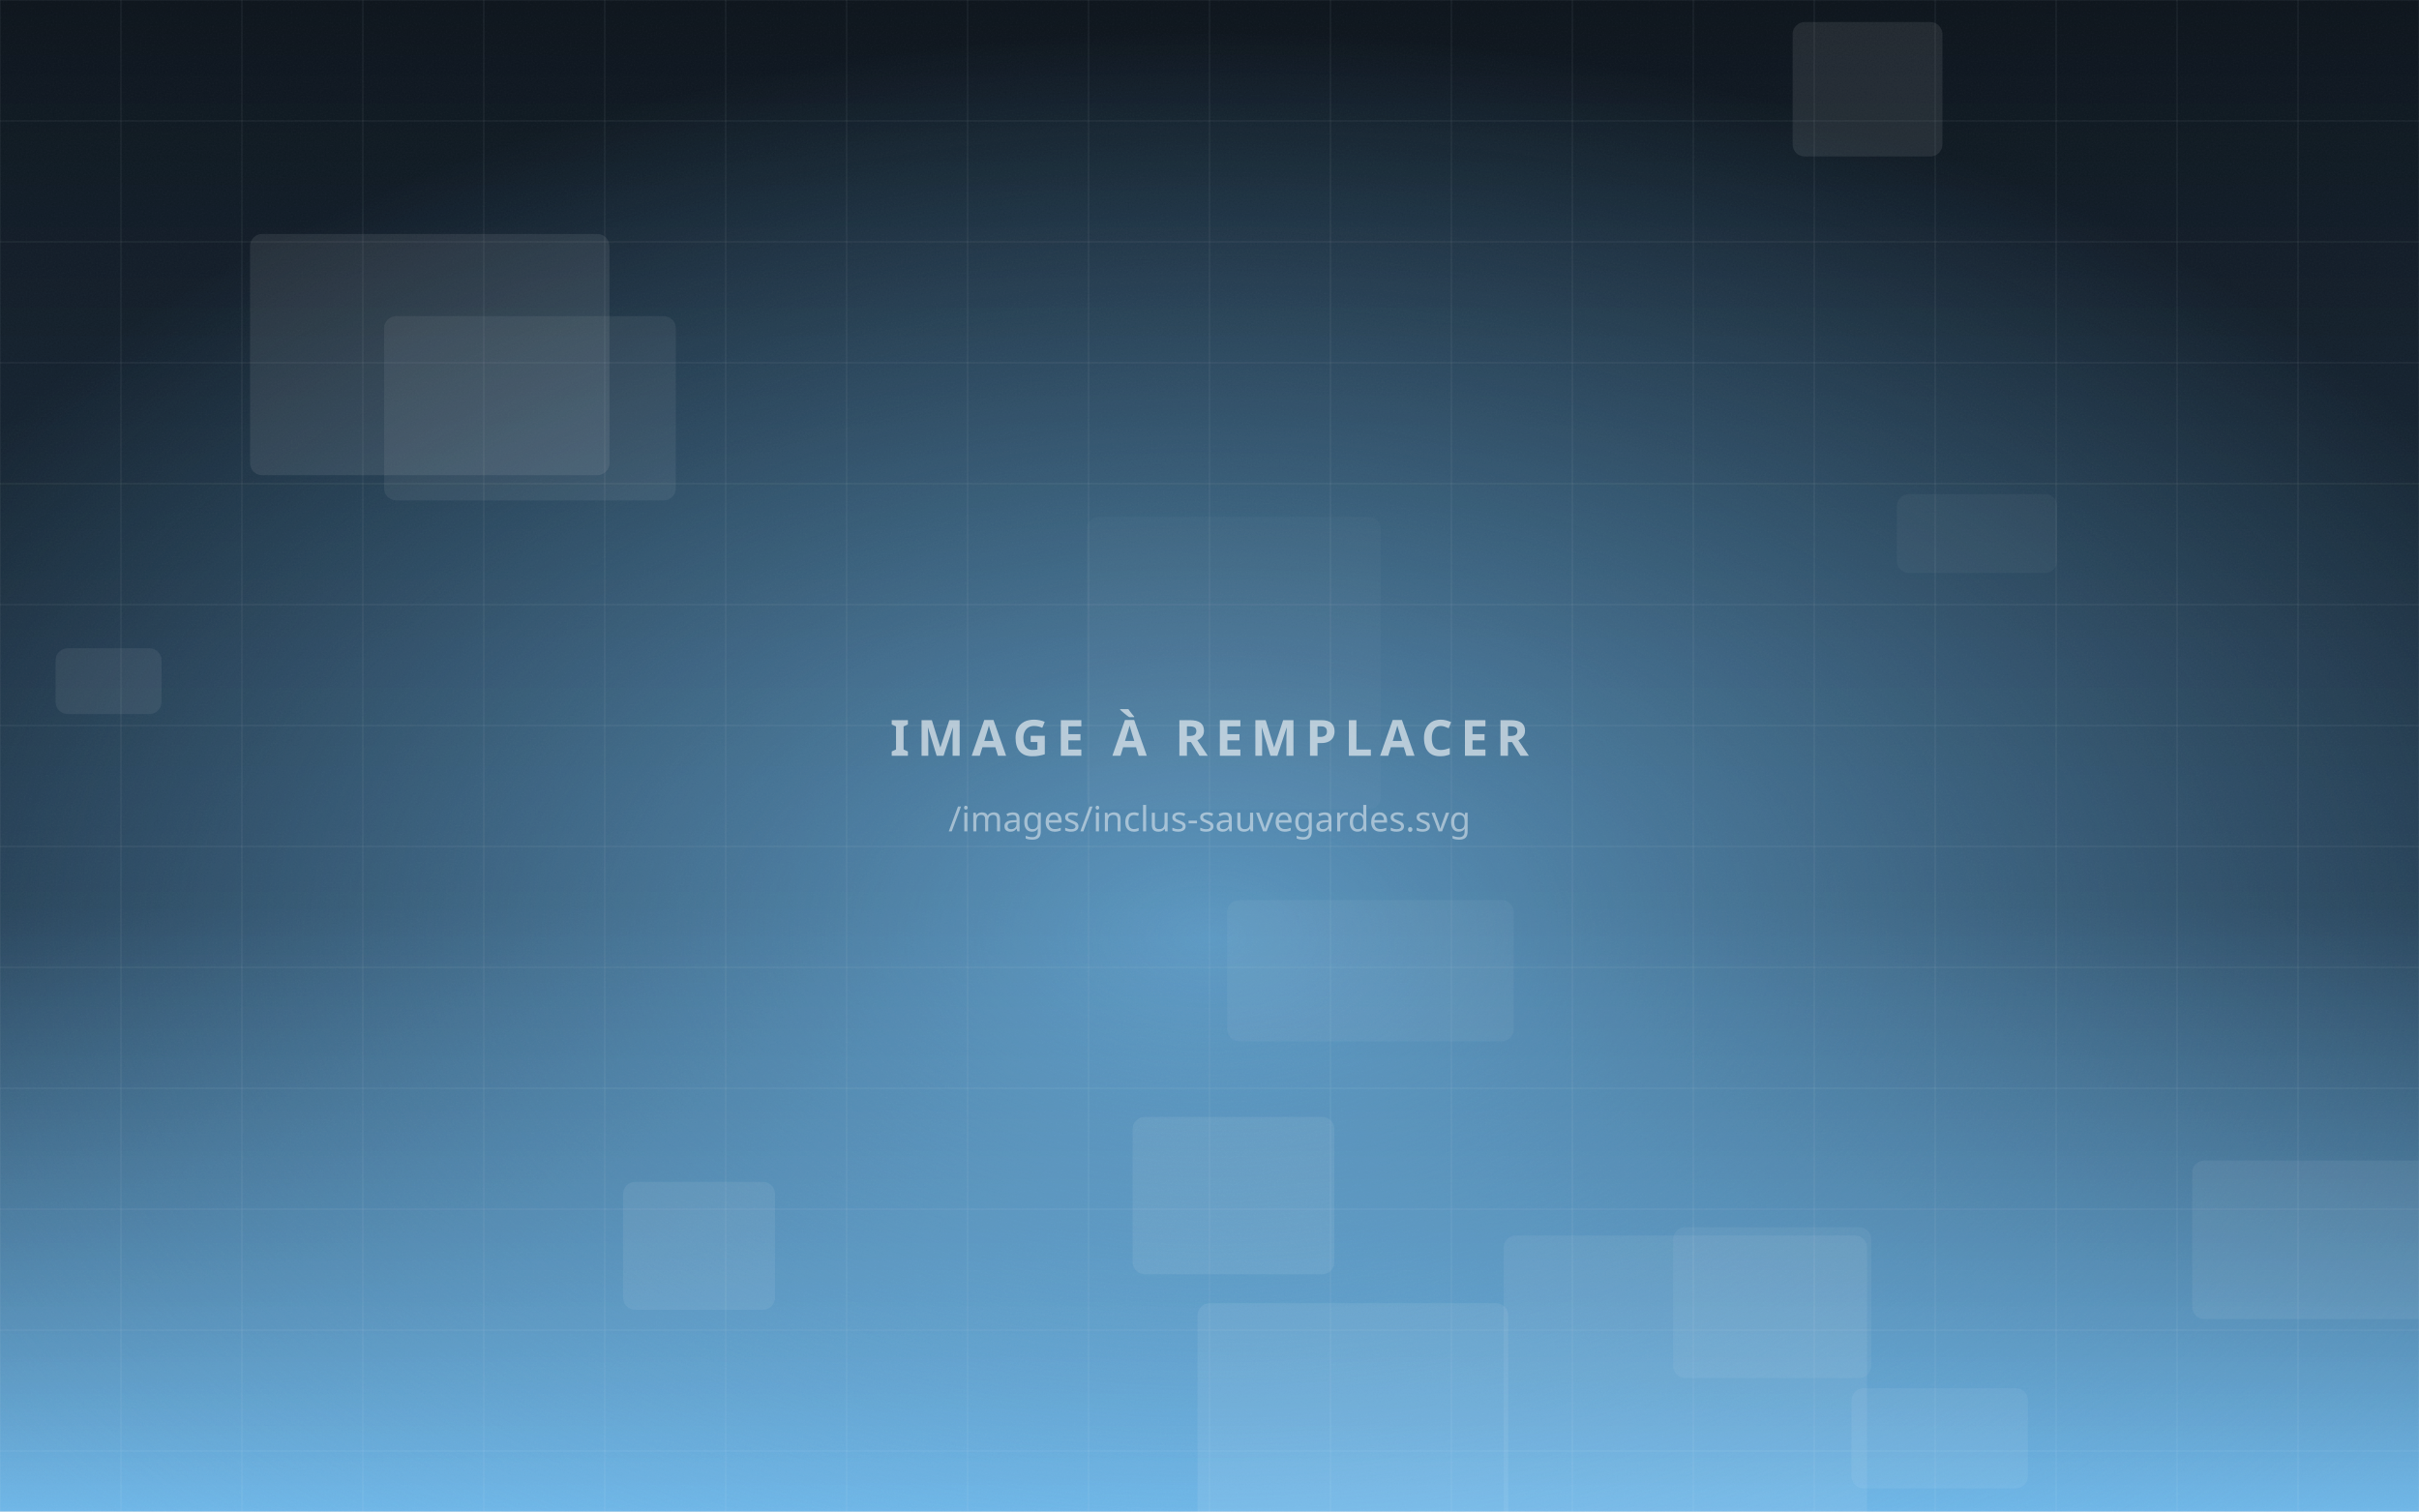
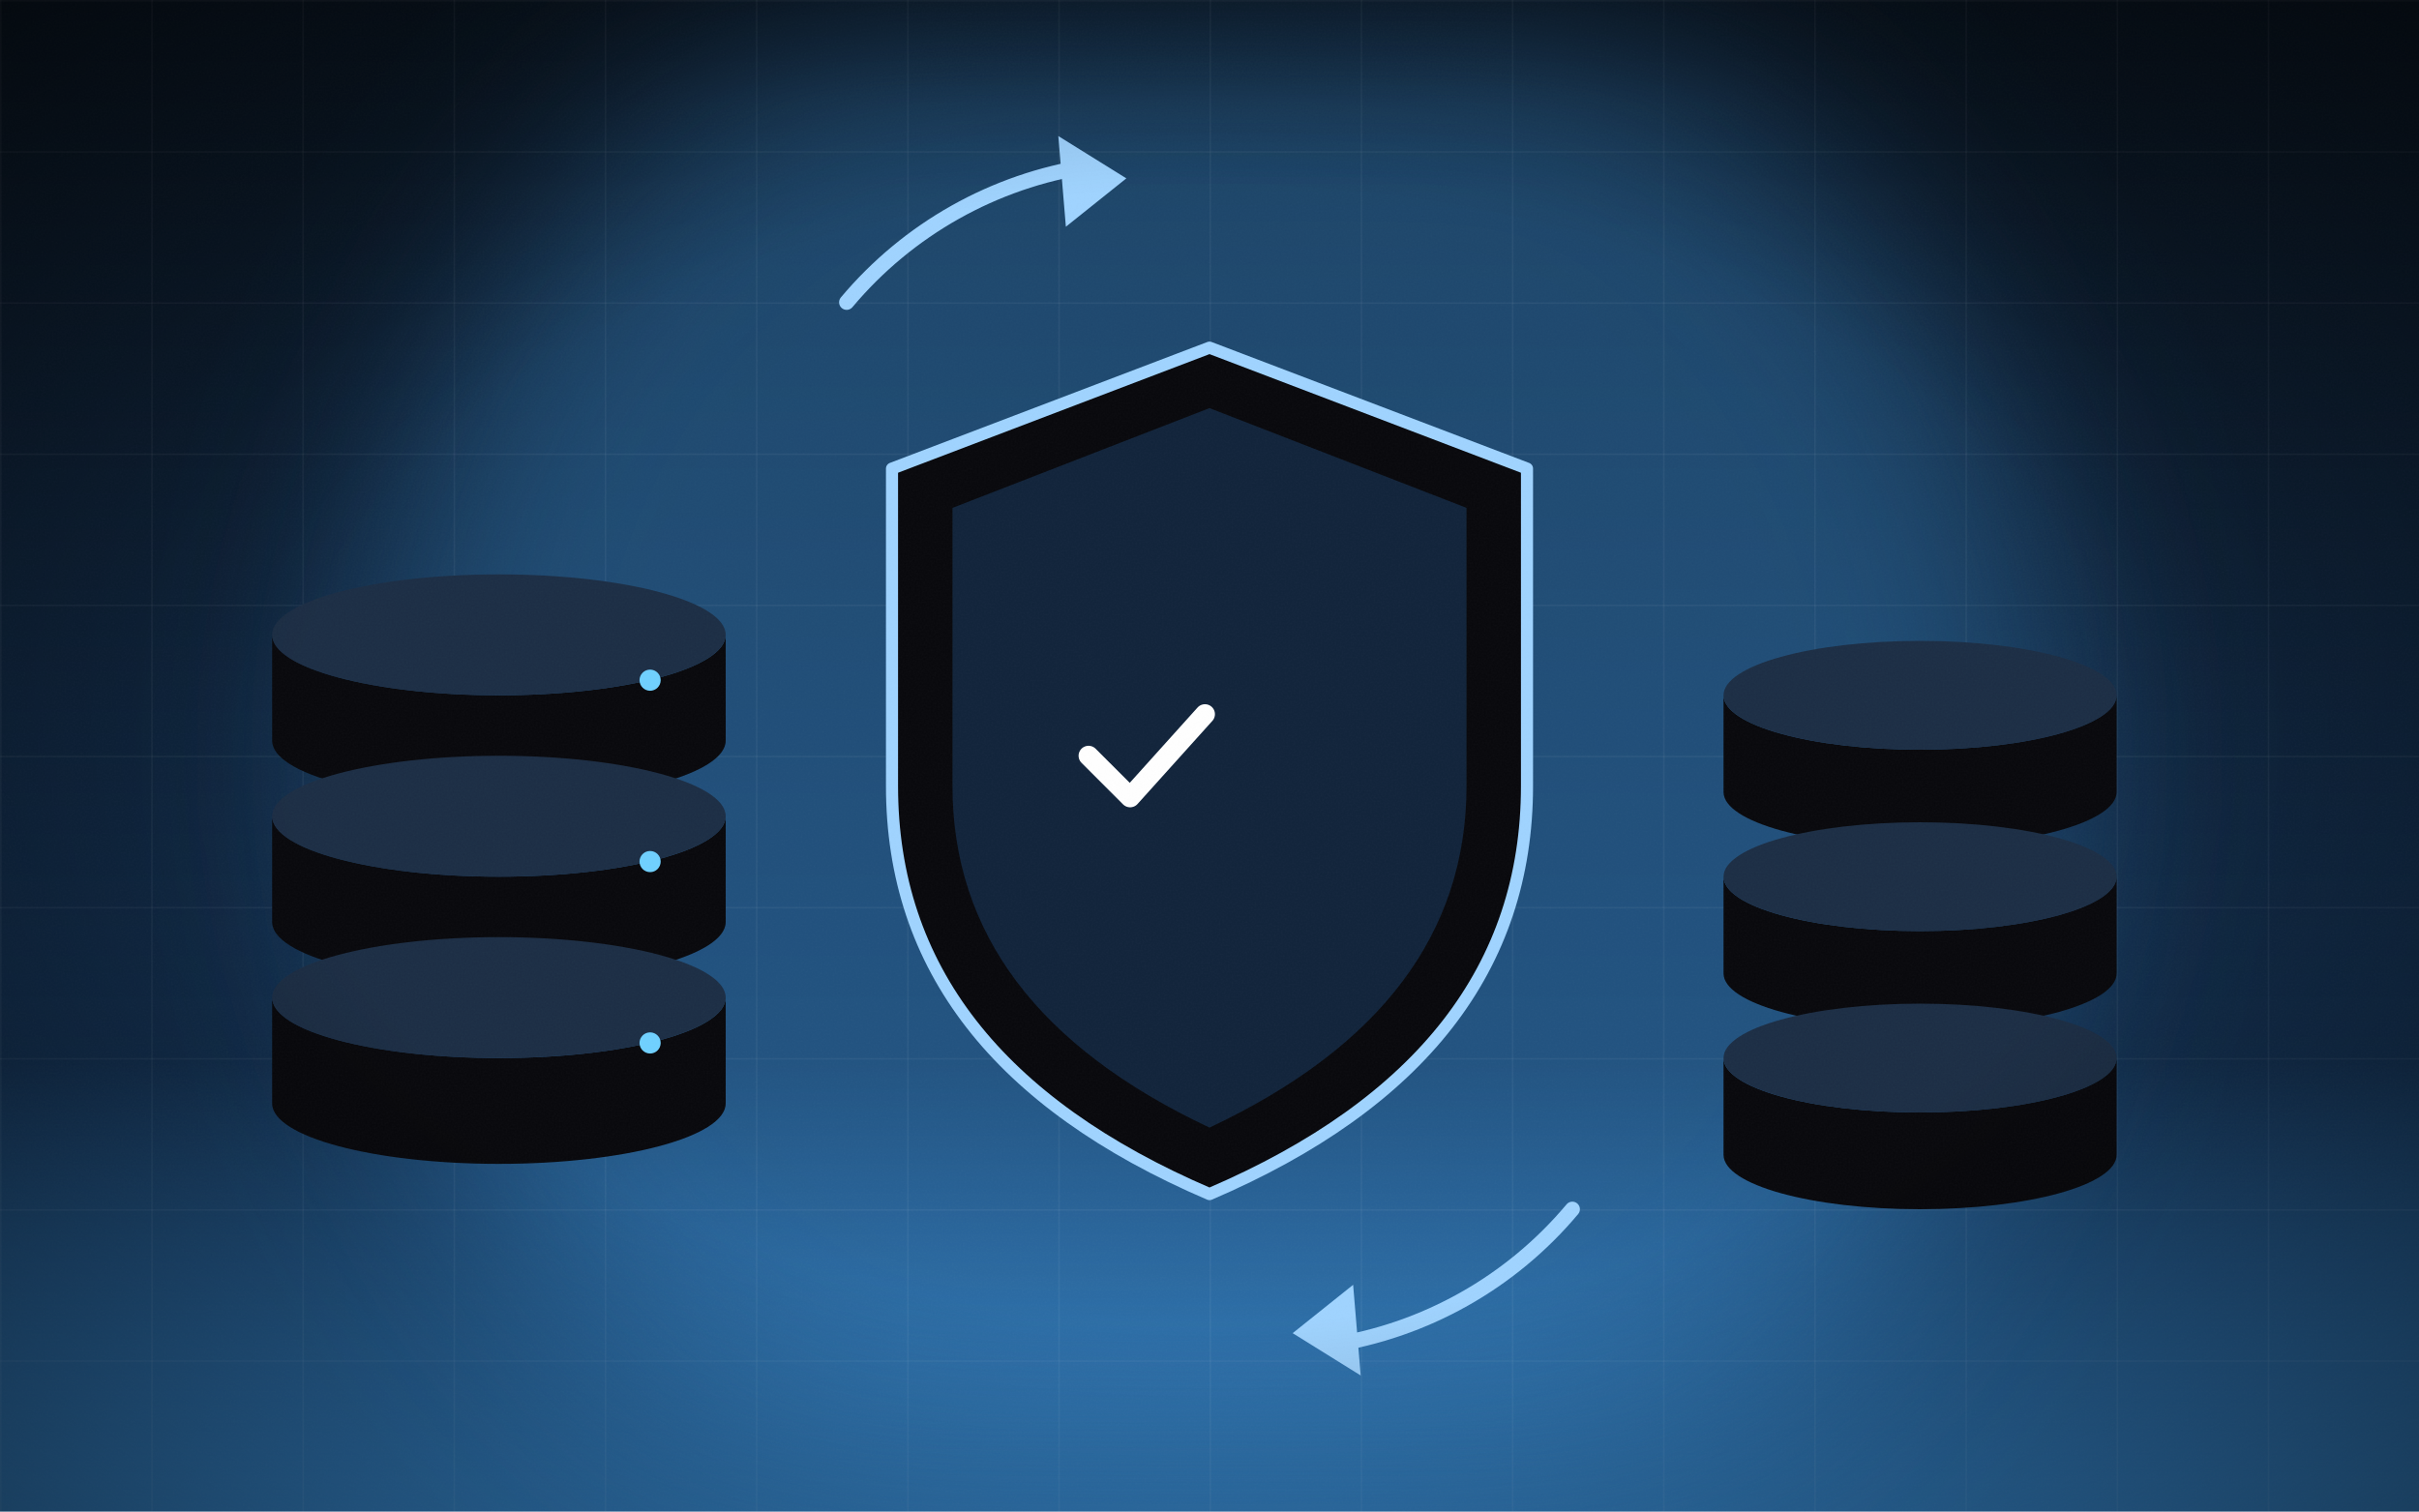
<svg xmlns="http://www.w3.org/2000/svg" width="1600" height="1000" viewBox="0 0 1600 1000">
  <defs>
-     <linearGradient id="g" x1="0" y1="0" x2="0" y2="1">
-       <stop offset="0" stop-color="#0c141c" />
-       <stop offset="0.6" stop-color="#1e3346" />
-       <stop offset="1" stop-color="#6fb7e8" />
+     <linearGradient id="bg" x1="0" y1="0" x2="0" y2="1">
+       <stop offset="0" stop-color="#06101c" />
+       <stop offset="0.7" stop-color="#0f2a48" />
+       <stop offset="1" stop-color="#2f78b8" />
    </linearGradient>
-     <radialGradient id="glow" cx="0.5" cy="0.62" r="0.6">
-       <stop offset="0" stop-color="#6fb7e8" stop-opacity="0.9" />
-       <stop offset="1" stop-color="#6fb7e8" stop-opacity="0" />
+     <radialGradient id="vig" cx="0.5" cy="0.5" r="0.75">
+       <stop offset="0.5" stop-color="#000" stop-opacity="0" />
+       <stop offset="1" stop-color="#000" stop-opacity="0.55" />
    </radialGradient>
-     <filter id="noise">
-       <feTurbulence type="fractalNoise" baseFrequency="0.9" numOctaves="2" stitchTiles="stitch" />
+     <filter id="blurS" x="-50%" y="-50%" width="200%" height="200%">
+       <feGaussianBlur stdDeviation="6" />
+     </filter>
+     <filter id="blurM" x="-80%" y="-80%" width="260%" height="260%">
+       <feGaussianBlur stdDeviation="22" />
+     </filter>
+     <filter id="blurL" x="-100%" y="-100%" width="300%" height="300%">
+       <feGaussianBlur stdDeviation="70" />
+     </filter>
+     <filter id="grain">
+       <feTurbulence type="fractalNoise" baseFrequency="0.85" numOctaves="1" stitchTiles="stitch" />
      <feColorMatrix type="saturate" values="0" />
      <feComponentTransfer>
-         <feFuncA type="linear" slope="0.08" />
+         <feFuncA type="linear" slope="0.07" />
      </feComponentTransfer>
    </filter>
  </defs>
-   <rect width="1600" height="1000" fill="url(#g)" />
-   <rect width="1600" height="1000" fill="url(#glow)" />
-   <line x1="0" y1="0" x2="0" y2="1000" stroke="#fff" stroke-opacity="0.06" />
-   <line x1="80" y1="0" x2="80" y2="1000" stroke="#fff" stroke-opacity="0.06" />
-   <line x1="160" y1="0" x2="160" y2="1000" stroke="#fff" stroke-opacity="0.06" />
-   <line x1="240" y1="0" x2="240" y2="1000" stroke="#fff" stroke-opacity="0.06" />
-   <line x1="320" y1="0" x2="320" y2="1000" stroke="#fff" stroke-opacity="0.06" />
-   <line x1="400" y1="0" x2="400" y2="1000" stroke="#fff" stroke-opacity="0.06" />
-   <line x1="480" y1="0" x2="480" y2="1000" stroke="#fff" stroke-opacity="0.06" />
-   <line x1="560" y1="0" x2="560" y2="1000" stroke="#fff" stroke-opacity="0.06" />
-   <line x1="640" y1="0" x2="640" y2="1000" stroke="#fff" stroke-opacity="0.06" />
-   <line x1="720" y1="0" x2="720" y2="1000" stroke="#fff" stroke-opacity="0.06" />
-   <line x1="800" y1="0" x2="800" y2="1000" stroke="#fff" stroke-opacity="0.06" />
-   <line x1="880" y1="0" x2="880" y2="1000" stroke="#fff" stroke-opacity="0.06" />
-   <line x1="960" y1="0" x2="960" y2="1000" stroke="#fff" stroke-opacity="0.06" />
-   <line x1="1040" y1="0" x2="1040" y2="1000" stroke="#fff" stroke-opacity="0.06" />
-   <line x1="1120" y1="0" x2="1120" y2="1000" stroke="#fff" stroke-opacity="0.06" />
-   <line x1="1200" y1="0" x2="1200" y2="1000" stroke="#fff" stroke-opacity="0.06" />
-   <line x1="1280" y1="0" x2="1280" y2="1000" stroke="#fff" stroke-opacity="0.06" />
-   <line x1="1360" y1="0" x2="1360" y2="1000" stroke="#fff" stroke-opacity="0.06" />
-   <line x1="1440" y1="0" x2="1440" y2="1000" stroke="#fff" stroke-opacity="0.06" />
-   <line x1="1520" y1="0" x2="1520" y2="1000" stroke="#fff" stroke-opacity="0.06" />
-   <line x1="1600" y1="0" x2="1600" y2="1000" stroke="#fff" stroke-opacity="0.06" />
-   <line x1="0" y1="0" x2="1600" y2="0" stroke="#fff" stroke-opacity="0.06" />
-   <line x1="0" y1="80" x2="1600" y2="80" stroke="#fff" stroke-opacity="0.06" />
-   <line x1="0" y1="160" x2="1600" y2="160" stroke="#fff" stroke-opacity="0.06" />
-   <line x1="0" y1="240" x2="1600" y2="240" stroke="#fff" stroke-opacity="0.06" />
-   <line x1="0" y1="320" x2="1600" y2="320" stroke="#fff" stroke-opacity="0.06" />
-   <line x1="0" y1="400" x2="1600" y2="400" stroke="#fff" stroke-opacity="0.06" />
-   <line x1="0" y1="480" x2="1600" y2="480" stroke="#fff" stroke-opacity="0.06" />
-   <line x1="0" y1="560" x2="1600" y2="560" stroke="#fff" stroke-opacity="0.06" />
-   <line x1="0" y1="640" x2="1600" y2="640" stroke="#fff" stroke-opacity="0.06" />
-   <line x1="0" y1="720" x2="1600" y2="720" stroke="#fff" stroke-opacity="0.06" />
-   <line x1="0" y1="800" x2="1600" y2="800" stroke="#fff" stroke-opacity="0.06" />
-   <line x1="0" y1="880" x2="1600" y2="880" stroke="#fff" stroke-opacity="0.06" />
-   <line x1="0" y1="960" x2="1600" y2="960" stroke="#fff" stroke-opacity="0.06" />
-   <rect x="1254.655" y="326.896" width="105.99" height="52.162" rx="8" fill="#fff" opacity="0.043" />
-   <rect x="36.762" y="428.897" width="70.094" height="43.511" rx="8" fill="#fff" opacity="0.081" />
-   <rect x="1224.615" y="918.458" width="116.714" height="66.193" rx="8" fill="#fff" opacity="0.074" />
-   <rect x="1450.006" y="767.821" width="181.33" height="104.876" rx="8" fill="#fff" opacity="0.074" />
-   <rect x="1106.656" y="811.903" width="131.05" height="99.791" rx="8" fill="#fff" opacity="0.064" />
-   <rect x="254.072" y="209.146" width="192.919" height="121.939" rx="8" fill="#fff" opacity="0.075" />
-   <rect x="718.83" y="341.938" width="194.475" height="193.447" rx="8" fill="#fff" opacity="0.031" />
-   <rect x="165.39" y="154.781" width="237.72" height="159.592" rx="8" fill="#fff" opacity="0.098" />
-   <rect x="1185.686" y="14.592" width="99.105" height="88.923" rx="8" fill="#fff" opacity="0.1" />
-   <rect x="749.196" y="738.996" width="133.398" height="104.043" rx="8" fill="#fff" opacity="0.093" />
-   <rect x="412.103" y="781.9" width="100.549" height="84.602" rx="8" fill="#fff" opacity="0.085" />
-   <rect x="792.08" y="862.223" width="205.497" height="149.575" rx="8" fill="#fff" opacity="0.089" />
-   <rect x="811.636" y="595.471" width="189.606" height="93.456" rx="8" fill="#fff" opacity="0.058" />
-   <rect x="994.58" y="817.4" width="240.329" height="192.079" rx="8" fill="#fff" opacity="0.078" />
-   <rect width="1600" height="1000" filter="url(#noise)" opacity="0.6" />
-   <rect width="1600" height="1000" fill="url(#g)" opacity="0.15" />
-   <g font-family="ui-sans-serif, system-ui, sans-serif" font-weight="700" fill="#fff" opacity="0.6">
-     <text x="800" y="500" text-anchor="middle" font-size="33" letter-spacing="5">IMAGE À REMPLACER</text>
-     <text x="800" y="550" text-anchor="middle" font-size="23" font-weight="500" opacity="0.8">/images/inclus-sauvegardes.svg</text>
-   </g>
+   <rect width="1600" height="1000" fill="url(#bg)" />
+   <circle cx="800" cy="500" r="560" fill="#3b8fd4" opacity="0.4" filter="url(#blurL)" />
+   <rect x="0" y="0" width="1" height="1000" fill="#fff" opacity="0.05" />
+   <rect x="100" y="0" width="1" height="1000" fill="#fff" opacity="0.05" />
+   <rect x="200" y="0" width="1" height="1000" fill="#fff" opacity="0.05" />
+   <rect x="300" y="0" width="1" height="1000" fill="#fff" opacity="0.05" />
+   <rect x="400" y="0" width="1" height="1000" fill="#fff" opacity="0.05" />
+   <rect x="500" y="0" width="1" height="1000" fill="#fff" opacity="0.05" />
+   <rect x="600" y="0" width="1" height="1000" fill="#fff" opacity="0.05" />
+   <rect x="700" y="0" width="1" height="1000" fill="#fff" opacity="0.05" />
+   <rect x="800" y="0" width="1" height="1000" fill="#fff" opacity="0.05" />
+   <rect x="900" y="0" width="1" height="1000" fill="#fff" opacity="0.05" />
+   <rect x="1000" y="0" width="1" height="1000" fill="#fff" opacity="0.05" />
+   <rect x="1100" y="0" width="1" height="1000" fill="#fff" opacity="0.05" />
+   <rect x="1200" y="0" width="1" height="1000" fill="#fff" opacity="0.05" />
+   <rect x="1300" y="0" width="1" height="1000" fill="#fff" opacity="0.05" />
+   <rect x="1400" y="0" width="1" height="1000" fill="#fff" opacity="0.05" />
+   <rect x="1500" y="0" width="1" height="1000" fill="#fff" opacity="0.05" />
+   <rect x="1600" y="0" width="1" height="1000" fill="#fff" opacity="0.05" />
+   <rect x="0" y="0" width="1600" height="1" fill="#fff" opacity="0.05" />
+   <rect x="0" y="100" width="1600" height="1" fill="#fff" opacity="0.05" />
+   <rect x="0" y="200" width="1600" height="1" fill="#fff" opacity="0.05" />
+   <rect x="0" y="300" width="1600" height="1" fill="#fff" opacity="0.05" />
+   <rect x="0" y="400" width="1600" height="1" fill="#fff" opacity="0.05" />
+   <rect x="0" y="500" width="1600" height="1" fill="#fff" opacity="0.05" />
+   <rect x="0" y="600" width="1600" height="1" fill="#fff" opacity="0.05" />
+   <rect x="0" y="700" width="1600" height="1" fill="#fff" opacity="0.05" />
+   <rect x="0" y="800" width="1600" height="1" fill="#fff" opacity="0.05" />
+   <rect x="0" y="900" width="1600" height="1" fill="#fff" opacity="0.05" />
+   <rect x="0" y="1000" width="1600" height="1" fill="#fff" opacity="0.05" />
+   <path d="M180,420 a150,40 0 1 0 300,0 v70 a150,40 0 1 1 -300,0 Z" fill="#07070b" />
+   <path d="M180,420 a150,40 0 1 0 300,0 a150,40 0 1 0 -300,0" fill="#1b2d44" />
+   <path d="M180,540 a150,40 0 1 0 300,0 v70 a150,40 0 1 1 -300,0 Z" fill="#07070b" />
+   <path d="M180,540 a150,40 0 1 0 300,0 a150,40 0 1 0 -300,0" fill="#1b2d44" />
+   <path d="M180,660 a150,40 0 1 0 300,0 v70 a150,40 0 1 1 -300,0 Z" fill="#07070b" />
+   <path d="M180,660 a150,40 0 1 0 300,0 a150,40 0 1 0 -300,0" fill="#1b2d44" />
+   <path d="M1140,460 a130,36 0 1 0 260,0 v64 a130,36 0 1 1 -260,0 Z" fill="#07070b" />
+   <path d="M1140,460 a130,36 0 1 0 260,0 a130,36 0 1 0 -260,0" fill="#1b2d44" />
+   <path d="M1140,580 a130,36 0 1 0 260,0 v64 a130,36 0 1 1 -260,0 Z" fill="#07070b" />
+   <path d="M1140,580 a130,36 0 1 0 260,0 a130,36 0 1 0 -260,0" fill="#1b2d44" />
+   <path d="M1140,700 a130,36 0 1 0 260,0 v64 a130,36 0 1 1 -260,0 Z" fill="#07070b" />
+   <path d="M1140,700 a130,36 0 1 0 260,0 a130,36 0 1 0 -260,0" fill="#1b2d44" />
+   <circle cx="430" cy="450" r="7" fill="#6fd0ff" />
+   <circle cx="430" cy="570" r="7" fill="#6fd0ff" />
+   <circle cx="430" cy="690" r="7" fill="#6fd0ff" />
+   <path d="M800,230 L1010,310 V520 Q1010,700 800,790 Q590,700 590,520 V310 Z" fill="#07070b" stroke="#9fd3ff" stroke-width="8" stroke-linecap="round" stroke-linejoin="round" />
+   <path d="M800,270 L970,336 V520 Q970,666 800,746 Q630,666 630,520 V336 Z" fill="#10233a" />
+   <path d="M720,500 l27.5,27.5 l49.5,-55" fill="none" stroke="#fff" stroke-width="13.2" stroke-linecap="round" stroke-linejoin="round" />
+   <path d="M560,200 a260,260 0 0 1 160,-90" fill="none" stroke="#9fd3ff" stroke-width="10" stroke-linecap="round" stroke-linejoin="round" />
+   <polygon points="700,90 745,118 705,150" fill="#9fd3ff" />
+   <path d="M1040,800 a260,260 0 0 1 -160,90" fill="none" stroke="#9fd3ff" stroke-width="10" stroke-linecap="round" stroke-linejoin="round" />
+   <polygon points="900,910 855,882 895,850" fill="#9fd3ff" />
+   <rect width="1600" height="1000" filter="url(#grain)" opacity="0.5" />
+   <rect width="1600" height="1000" fill="url(#vig)" />
</svg>
